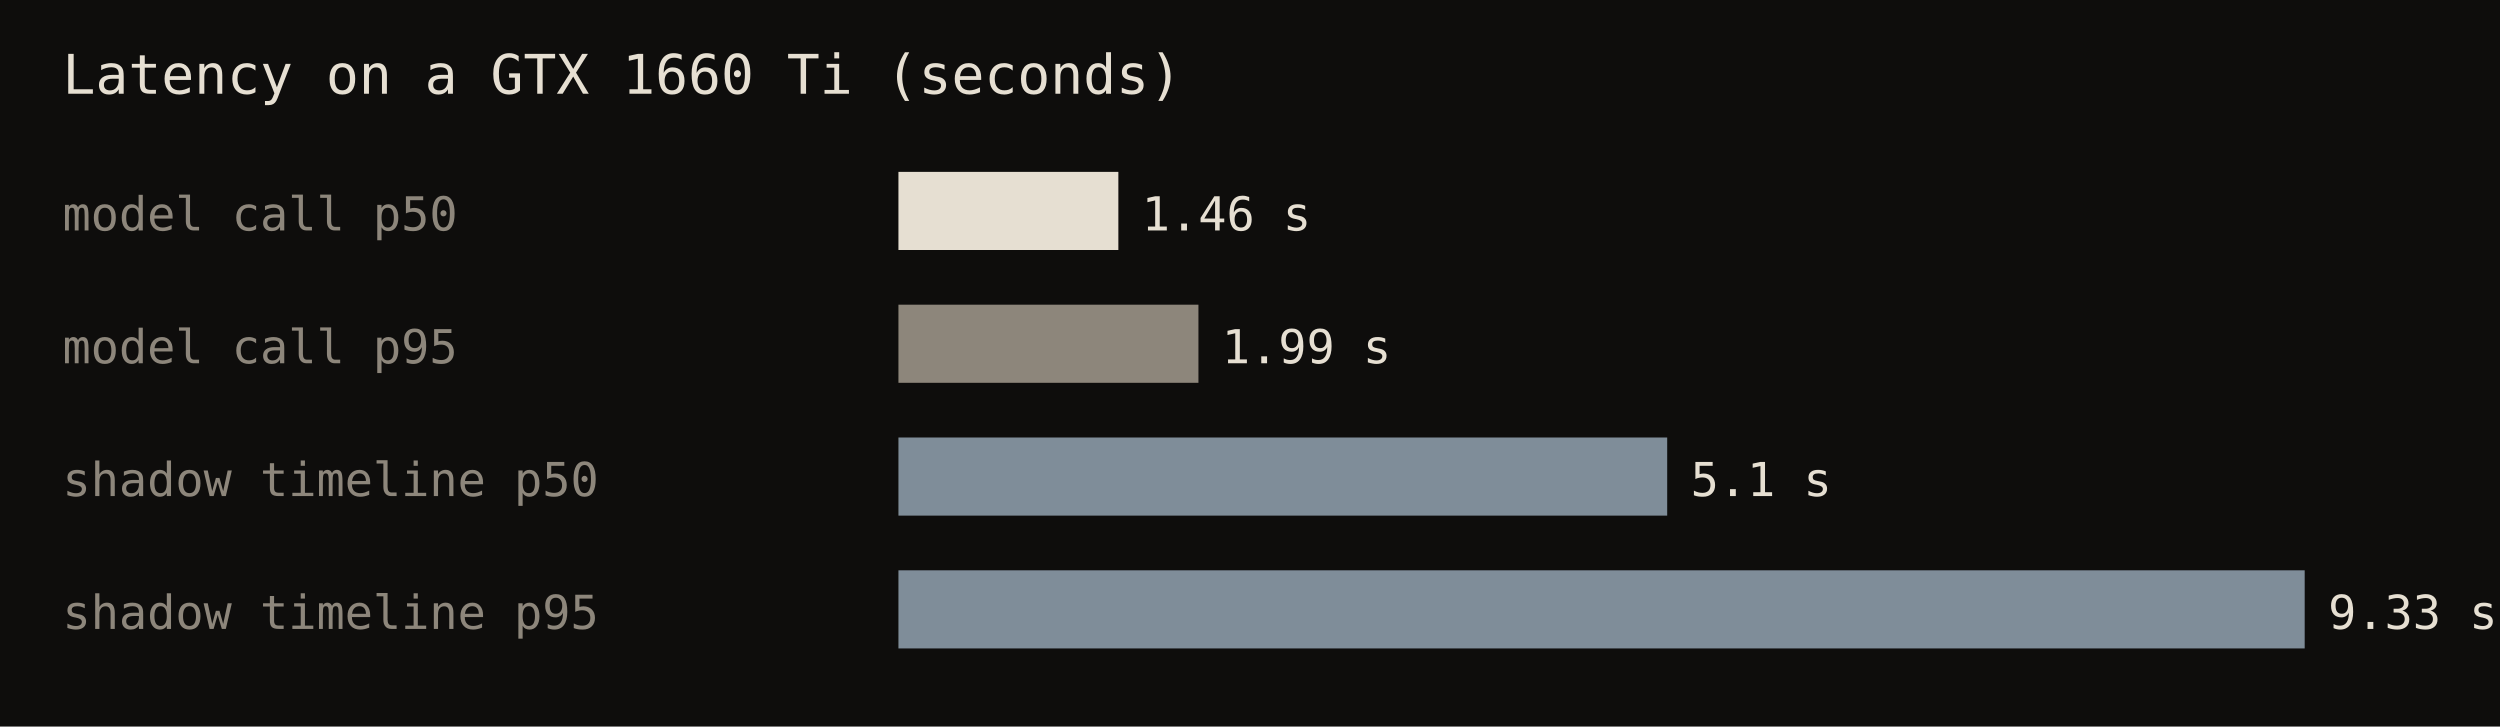
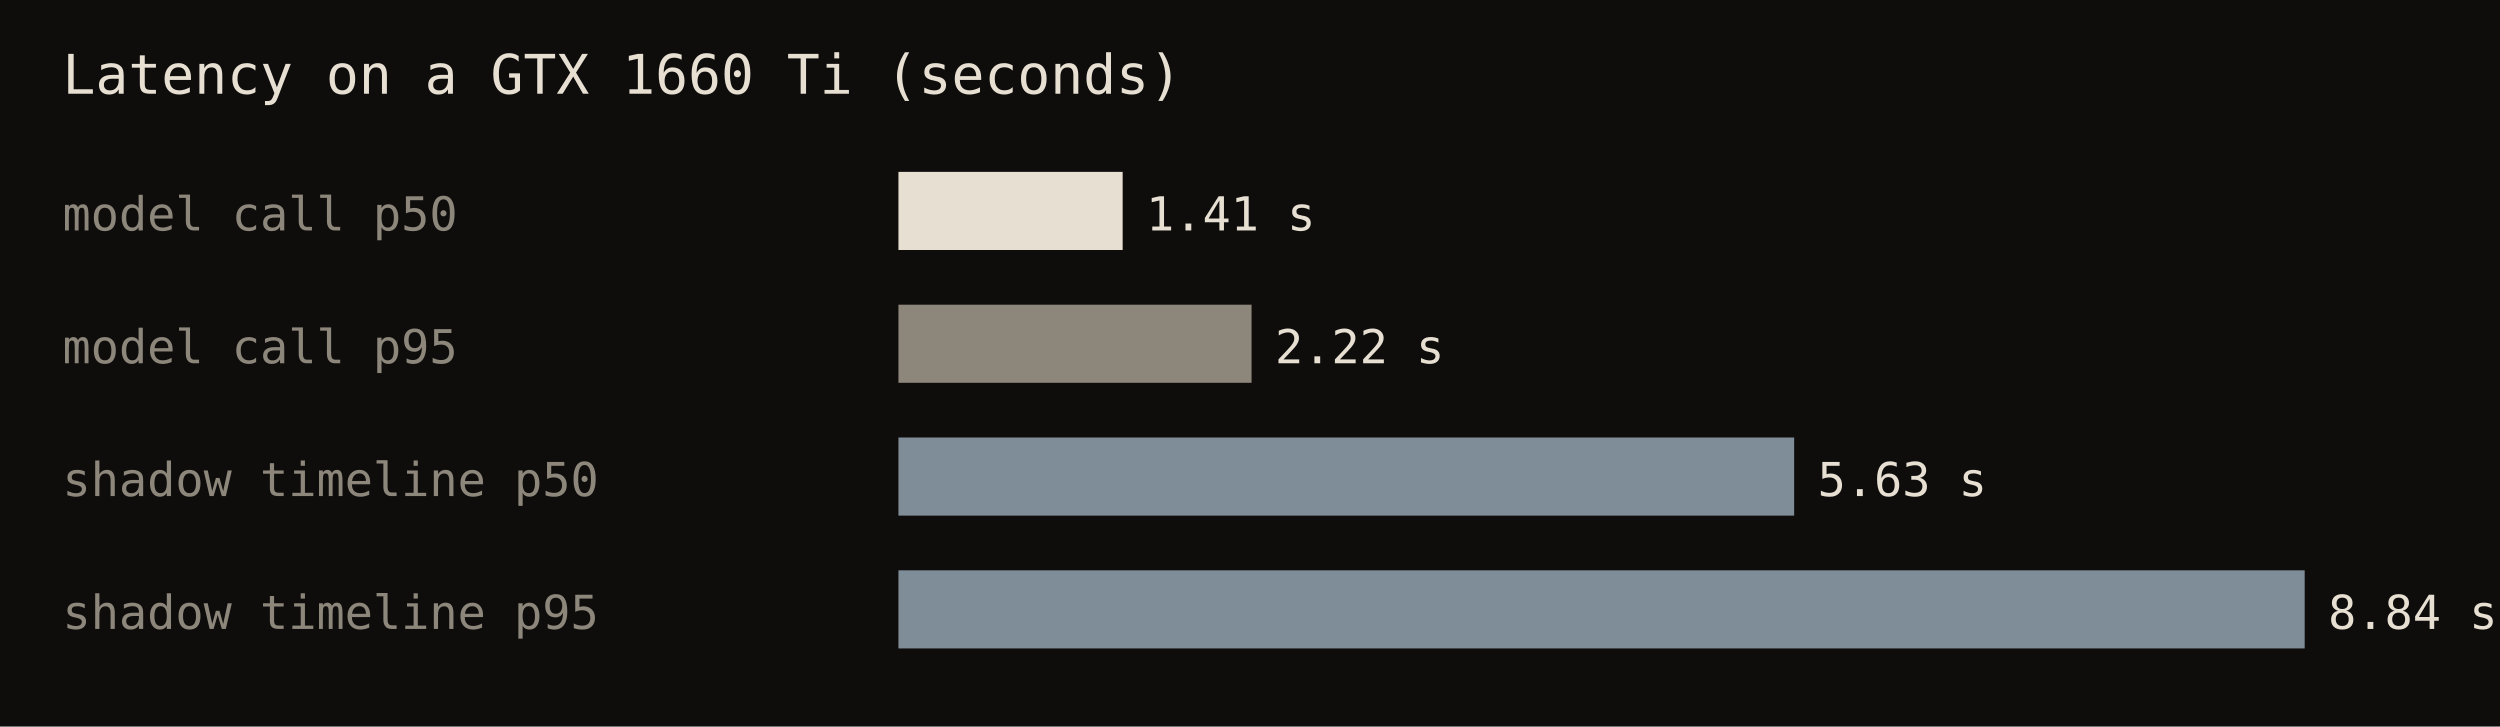
<svg xmlns="http://www.w3.org/2000/svg" width="640" height="186" font-family="ui-monospace, monospace" font-size="12">
  <rect width="100%" height="100%" fill="#0e0d0c" />
  <text x="16" y="24" fill="#e6dfd2" font-size="14">Latency on a GTX 1660 Ti (seconds)</text>
  <text x="16" y="59" fill="#8d867b">model call p50</text>
-   <rect x="230" y="44" width="56.3" height="20" fill="#e6dfd2" />
-   <text x="292.3" y="59" fill="#e6dfd2">1.46 s</text>
+   <rect x="230" y="44" width="57.4" height="20" fill="#e6dfd2" />
+   <text x="293.4" y="59" fill="#e6dfd2">1.41 s</text>
  <text x="16" y="93" fill="#8d867b">model call p95</text>
-   <rect x="230" y="78" width="76.8" height="20" fill="#8d867b" />
-   <text x="312.8" y="93" fill="#e6dfd2">1.99 s</text>
+   <rect x="230" y="78" width="90.4" height="20" fill="#8d867b" />
+   <text x="326.4" y="93" fill="#e6dfd2">2.22 s</text>
  <text x="16" y="127" fill="#8d867b">shadow timeline p50</text>
-   <rect x="230" y="112" width="196.8" height="20" fill="#7f8d99" />
-   <text x="432.8" y="127" fill="#e6dfd2">5.1 s</text>
+   <rect x="230" y="112" width="229.3" height="20" fill="#7f8d99" />
+   <text x="465.3" y="127" fill="#e6dfd2">5.63 s</text>
  <text x="16" y="161" fill="#8d867b">shadow timeline p95</text>
  <rect x="230" y="146" width="360.0" height="20" fill="#7f8d99" />
-   <text x="596.0" y="161" fill="#e6dfd2">9.33 s</text>
+   <text x="596.0" y="161" fill="#e6dfd2">8.84 s</text>
</svg>
